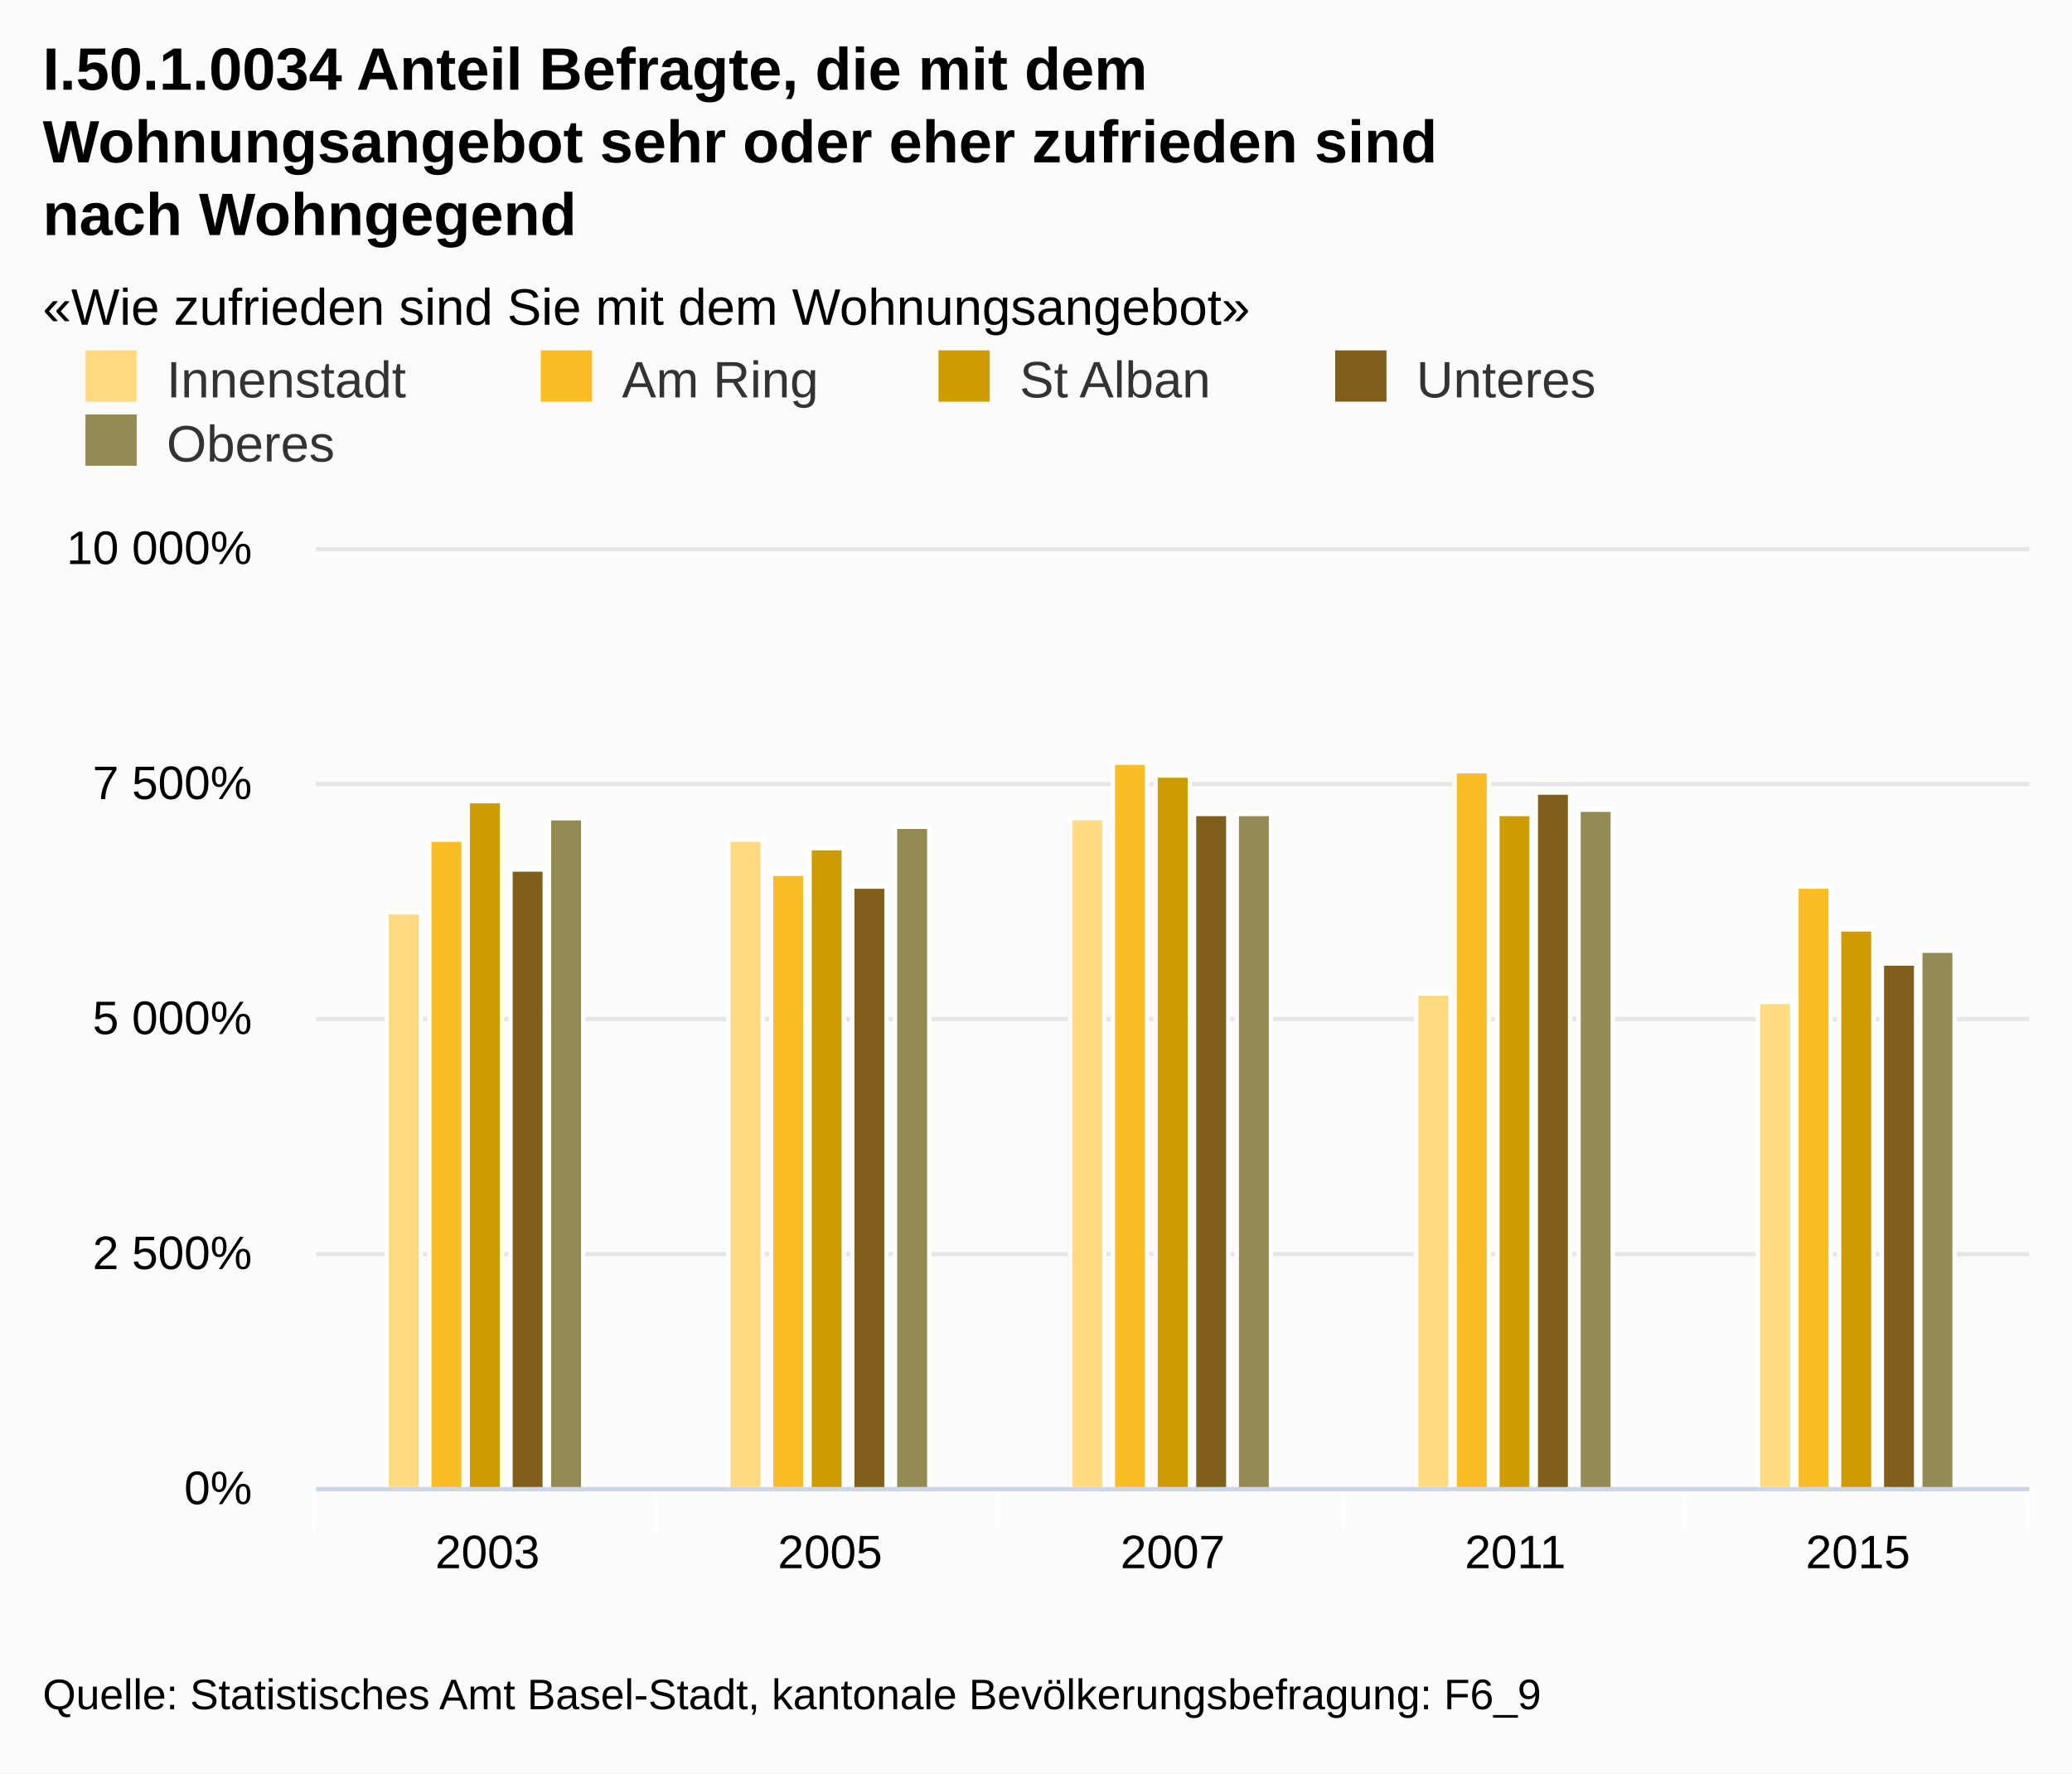
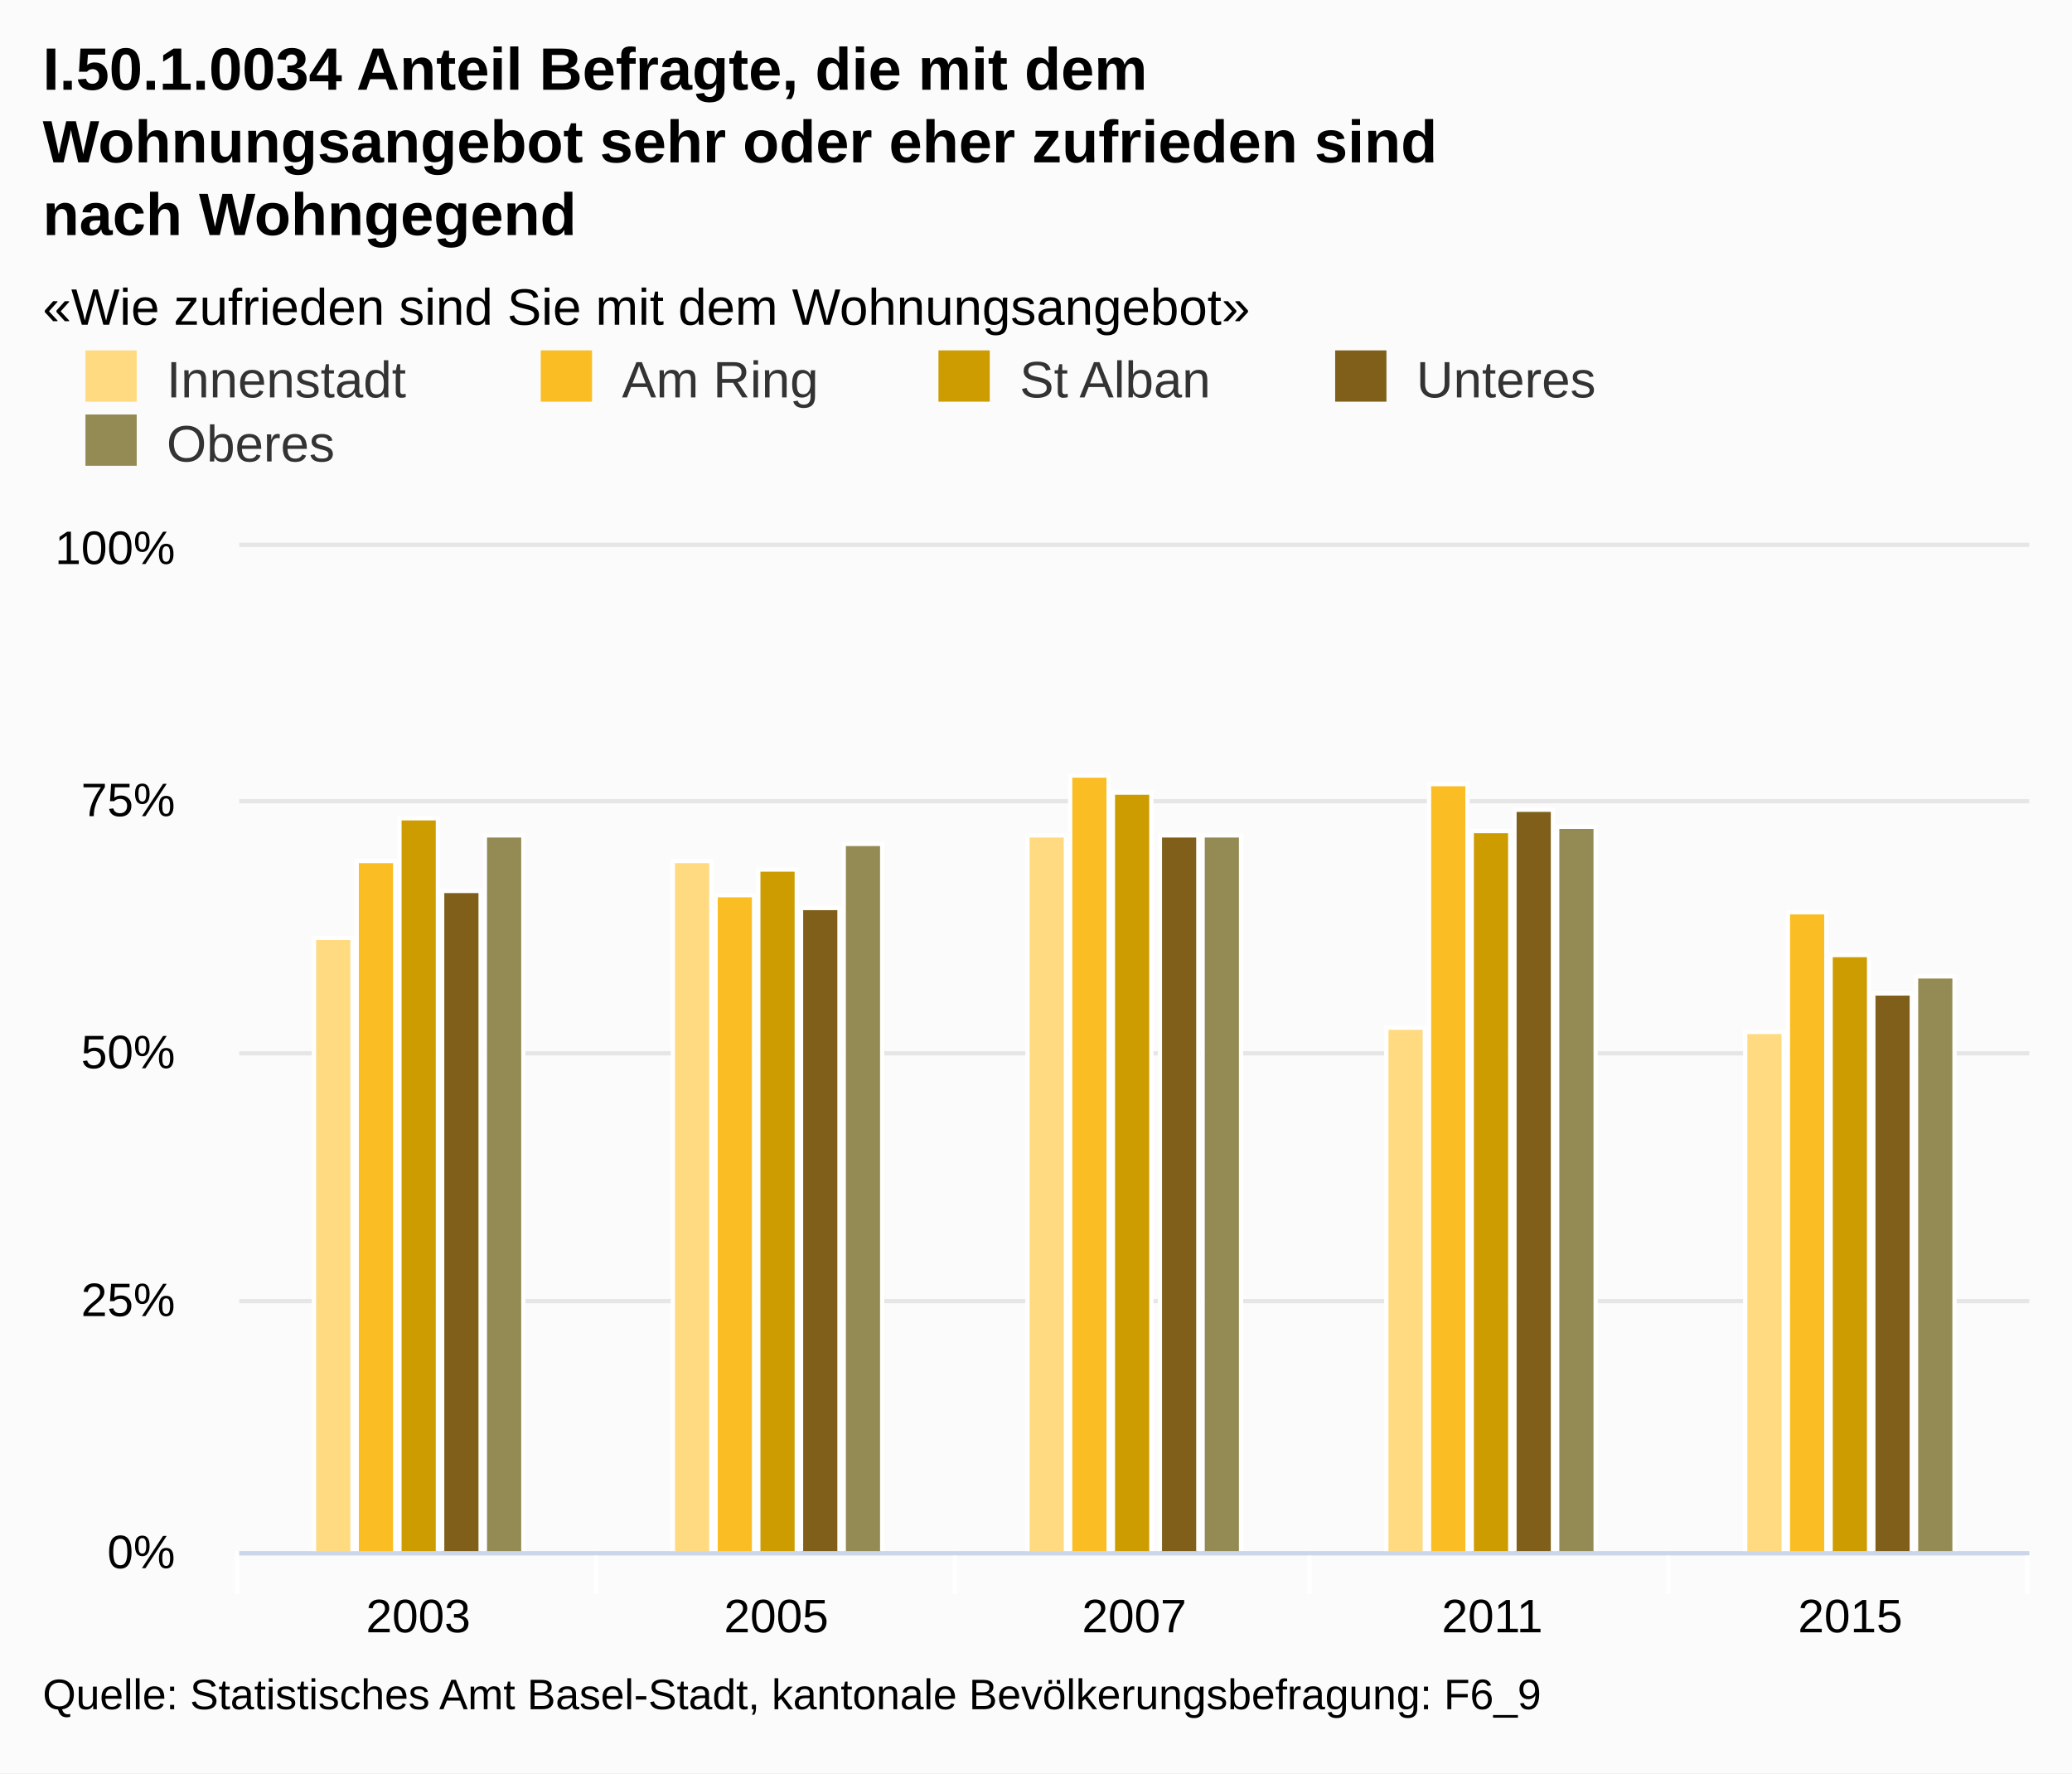
<svg xmlns="http://www.w3.org/2000/svg" class="highcharts-root" viewBox="0 0 485 415" font-family="Arial" font-size="12">
  <defs>
    <clipPath id="a">
-       <path fill="none" d="M0 0h401v220H0z" />
+       <path fill="none" d="M0 0h419v235H0z" />
    </clipPath>
  </defs>
  <rect fill="#fbfbfb" class="highcharts-background" width="485" height="415" rx="0" ry="0" />
-   <path fill="none" class="highcharts-plot-background" d="M74 128h401v220H74z" />
+   <path fill="none" class="highcharts-plot-background" d="M56 128h419v235H56z" />
  <g class="highcharts-grid highcharts-xaxis-grid">
-     <path fill="none" class="highcharts-grid-line" d="M153.5 128v220m80-220v220m81-220v220m80-220v220m80-220v220m-401-220v220" />
+     <path fill="none" class="highcharts-grid-line" d="M139.5 128v235m84-235v235m83-235v235m84-235v235m84-235v235m-419-235v235" />
  </g>
  <g class="highcharts-grid highcharts-yaxis-grid">
-     <path fill="none" stroke="#e6e6e6" class="highcharts-grid-line" d="M74 348.5h401m-401-55h401m-401-55h401m-401-55h401m-401-55h401" />
+     <path fill="none" stroke="#e6e6e6" class="highcharts-grid-line" d="M56 363.5h419m-419-59h419m-419-58h419m-419-59h419m-419-60h419" />
  </g>
-   <path fill="none" class="highcharts-plot-border" d="M74 128h401v220H74z" />
+   <path fill="none" class="highcharts-plot-border" d="M56 128h419v235H56z" />
  <g class="highcharts-axis highcharts-xaxis">
-     <path fill="none" class="highcharts-tick" stroke="#FFF" d="M153.5 348v10m80-10v10m81-10v10m80-10v10m80-10v10m-401-10v10" />
-     <path fill="none" class="highcharts-axis-line" stroke="#ccd6eb" d="M74 348.5h401" />
+     <path fill="none" class="highcharts-tick" stroke="#FFF" d="M139.5 363v10m84-10v10m83-10v10m84-10v10m84-10v10m-419-10v10" />
+     <path fill="none" class="highcharts-axis-line" stroke="#ccd6eb" d="M56 363.5h419" />
  </g>
  <g class="highcharts-axis highcharts-yaxis">
-     <path fill="none" class="highcharts-axis-line" d="M74 128v220" />
+     <path fill="none" class="highcharts-axis-line" d="M56 128v235" />
  </g>
  <g class="highcharts-series-group">
-     <g class="highcharts-series highcharts-series-0 highcharts-column-series highcharts-color-undefined highcharts-tracker" transform="translate(74 128)" clip-path="url(#a)">
-       <path fill="#ffda80" class="highcharts-point" stroke="#fff" d="M16.5 85.5h8v135h-8zm80-17h8v152h-8zm80-5h8v157h-8zm81 41h8v116h-8zm80 2h8v114h-8z" />
+     <g class="highcharts-series highcharts-series-0 highcharts-column-series highcharts-color-undefined highcharts-tracker" transform="translate(56 128)" clip-path="url(#a)">
+       <path fill="#ffda80" class="highcharts-point" stroke="#fff" d="M17.5 91.5h9v144h-9zm84-18h9v162h-9zm83-6h9v168h-9zm84 45h9v123h-9zm84 1h9v122h-9z" />
    </g>
-     <g class="highcharts-series highcharts-series-1 highcharts-column-series highcharts-color-undefined highcharts-tracker" transform="translate(74 128)" clip-path="url(#a)">
-       <path fill="#fabd24" class="highcharts-point" stroke="#fff" d="M26.5 68.5h8v152h-8zm80 8h8v144h-8zm80-26h8v170h-8zm80 2h8v168h-8zm80 27h8v141h-8z" />
+     <g class="highcharts-series highcharts-series-1 highcharts-column-series highcharts-color-undefined highcharts-tracker" transform="translate(56 128)" clip-path="url(#a)">
+       <path fill="#fabd24" class="highcharts-point" stroke="#fff" d="M27.5 73.5h9v162h-9zm84 8h9v154h-9zm83-28h9v182h-9zm84 2h9v180h-9zm84 30h9v150h-9z" />
    </g>
-     <g class="highcharts-series highcharts-series-2 highcharts-column-series highcharts-color-undefined highcharts-tracker" transform="translate(74 128)" clip-path="url(#a)">
-       <path fill="#cd9c00" class="highcharts-point" stroke="#fff" d="M35.5 59.5h8v161h-8zm80 11h8v150h-8zm81-17h8v167h-8zm80 9h8v158h-8zm80 27h8v131h-8z" />
+     <g class="highcharts-series highcharts-series-2 highcharts-column-series highcharts-color-undefined highcharts-tracker" transform="translate(56 128)" clip-path="url(#a)">
+       <path fill="#cd9c00" class="highcharts-point" stroke="#fff" d="M37.5 63.5h9v172h-9zm84 12h9v160h-9zm83-18h9v178h-9zm84 9h9v169h-9zm84 29h9v140h-9z" />
    </g>
-     <g class="highcharts-series highcharts-series-3 highcharts-column-series highcharts-color-undefined highcharts-tracker" transform="translate(74 128)" clip-path="url(#a)">
-       <path fill="#7f5f1a" class="highcharts-point" stroke="#fff" d="M45.5 75.5h8v145h-8zm80 4h8v141h-8zm80-17h8v158h-8zm80-5h8v163h-8zm81 40h8v123h-8z" />
+     <g class="highcharts-series highcharts-series-3 highcharts-column-series highcharts-color-undefined highcharts-tracker" transform="translate(56 128)" clip-path="url(#a)">
+       <path fill="#7f5f1a" class="highcharts-point" stroke="#fff" d="M47.5 80.5h9v155h-9zm84 4h9v151h-9zm84-17h9v168h-9zm83-6h9v174h-9zm84 43h9v131h-9z" />
    </g>
-     <g class="highcharts-series highcharts-series-4 highcharts-column-series highcharts-color-undefined highcharts-tracker" transform="translate(74 128)" clip-path="url(#a)">
-       <path fill="#948a54" class="highcharts-point" stroke="#fff" d="M54.5 63.5h8v157h-8zm81 2h8v155h-8zm80-3h8v158h-8zm80-1h8v159h-8zm80 33h8v126h-8z" />
+     <g class="highcharts-series highcharts-series-4 highcharts-column-series highcharts-color-undefined highcharts-tracker" transform="translate(56 128)" clip-path="url(#a)">
+       <path fill="#948a54" class="highcharts-point" stroke="#fff" d="M57.5 67.5h9v168h-9zm84 2h9v166h-9zm84-2h9v168h-9zm83-2h9v170h-9zm84 35h9v135h-9z" />
    </g>
  </g>
  <text x="10" class="highcharts-title" style="width:421px" y="21" color="#000" font-size="14" font-weight="700">
    <tspan>I.50.1.0034 Anteil Befragte, die mit dem</tspan>
    <tspan dy="17" x="10">Wohnungsangebot sehr oder eher zufrieden sind</tspan>
    <tspan dy="17" x="10">nach Wohngegend</tspan>
  </text>
  <text x="10" class="highcharts-subtitle" style="width:421px" y="76" color="#000" font-weight="400">
    <tspan>«Wie zufrieden sind Sie mit dem Wohnungsangebot»</tspan>
  </text>
  <g class="highcharts-legend" transform="translate(10 75)">
    <rect fill="none" class="highcharts-legend-box" rx="0" ry="0" width="378" height="41" />
    <g class="highcharts-legend-item highcharts-column-series highcharts-color-undefined highcharts-series-0">
      <text x="21" y="15" color="#333" font-weight="400" cursor="pointer" fill="#333" transform="translate(8 3)">
                Innenstadt
            </text>
      <path fill="#ffda80" class="highcharts-point" d="M10 7h12v12H10z" />
    </g>
    <g class="highcharts-legend-item highcharts-column-series highcharts-color-undefined highcharts-series-1">
      <text x="21" y="15" color="#333" font-weight="400" cursor="pointer" fill="#333" transform="translate(114.578 3)">
        <tspan>Am Ring</tspan>
      </text>
      <path fill="#fabd24" class="highcharts-point" d="M116.578 7h12v12h-12z" />
    </g>
    <g class="highcharts-legend-item highcharts-column-series highcharts-color-undefined highcharts-series-2">
      <text x="21" y="15" color="#333" font-weight="400" cursor="pointer" fill="#333" transform="translate(207.672 3)">
        <tspan>St Alban</tspan>
      </text>
      <path fill="#cd9c00" class="highcharts-point" d="M209.672 7h12v12h-12z" />
    </g>
    <g class="highcharts-legend-item highcharts-column-series highcharts-color-undefined highcharts-series-3">
      <text x="21" y="15" color="#333" font-weight="400" cursor="pointer" fill="#333" transform="translate(300.531 3)">
                Unteres
            </text>
      <path fill="#7f5f1a" class="highcharts-point" d="M302.531 7h12v12h-12z" />
    </g>
    <g class="highcharts-legend-item highcharts-column-series highcharts-color-undefined highcharts-series-4">
      <text x="21" y="15" color="#333" font-weight="400" cursor="pointer" fill="#333" transform="translate(8 18)">
                Oberes
            </text>
      <path fill="#948a54" class="highcharts-point" d="M10 22h12v12H10z" />
    </g>
  </g>
  <g class="highcharts-axis-labels highcharts-xaxis-labels" text-anchor="middle" color="#000" cursor="default" font-size="11">
-     <text x="114.1" style="width:70px" y="367">
+     <text x="97.9" style="width:74px" y="382">
      <tspan>2003</tspan>
    </text>
-     <text x="194.3" style="width:70px" y="367">
+     <text x="181.7" style="width:74px" y="382">
      <tspan>2005</tspan>
    </text>
-     <text x="274.5" style="width:70px" y="367">
+     <text x="265.5" style="width:74px" y="382">
      <tspan>2007</tspan>
    </text>
-     <text x="354.7" style="width:70px" y="367">
+     <text x="349.3" style="width:74px" y="382">
      <tspan>2011</tspan>
    </text>
-     <text x="434.9" style="width:70px" y="367">
+     <text x="433.1" style="width:74px" y="382">
      <tspan>2015</tspan>
    </text>
  </g>
  <g class="highcharts-axis-labels highcharts-yaxis-labels" text-anchor="end" color="#000" cursor="default" font-size="11">
-     <text x="59" style="width:150px" y="352">
+     <text x="41" style="width:150px" y="367">
      <tspan>0%</tspan>
    </text>
-     <text x="59" style="width:150px" y="297">
-       <tspan>2 500%</tspan>
+     <text x="41" style="width:150px" y="308">
+       <tspan>25%</tspan>
    </text>
-     <text x="59" style="width:150px" y="242">
-       <tspan>5 000%</tspan>
+     <text x="41" style="width:150px" y="250">
+       <tspan>50%</tspan>
    </text>
-     <text x="59" style="width:150px" y="187">
-       <tspan>7 500%</tspan>
+     <text x="41" style="width:150px" y="191">
+       <tspan>75%</tspan>
    </text>
-     <text x="59" style="width:150px" y="132">
-       <tspan>10 000%</tspan>
+     <text x="41" style="width:150px" y="132">
+       <tspan>100%</tspan>
    </text>
  </g>
  <text x="10" class="highcharts-credits" y="400" cursor="default" color="#000" font-size="10">
    <tspan>Quelle: Statistisches Amt Basel-Stadt, kantonale Bevölkerungsbefragung: F6_9</tspan>
  </text>
</svg>
